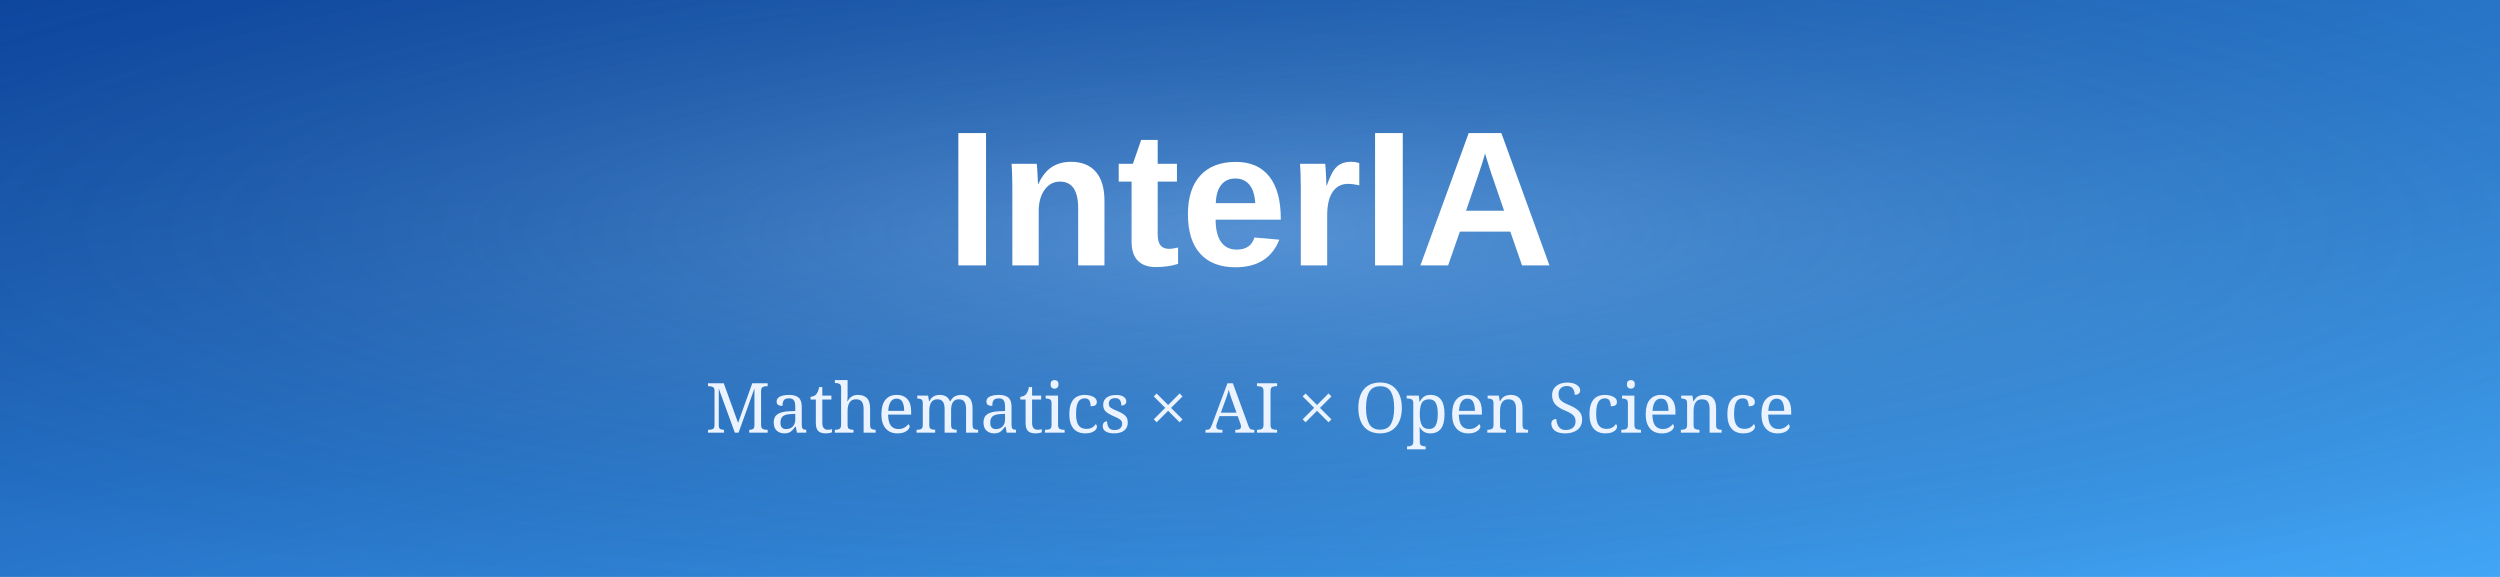
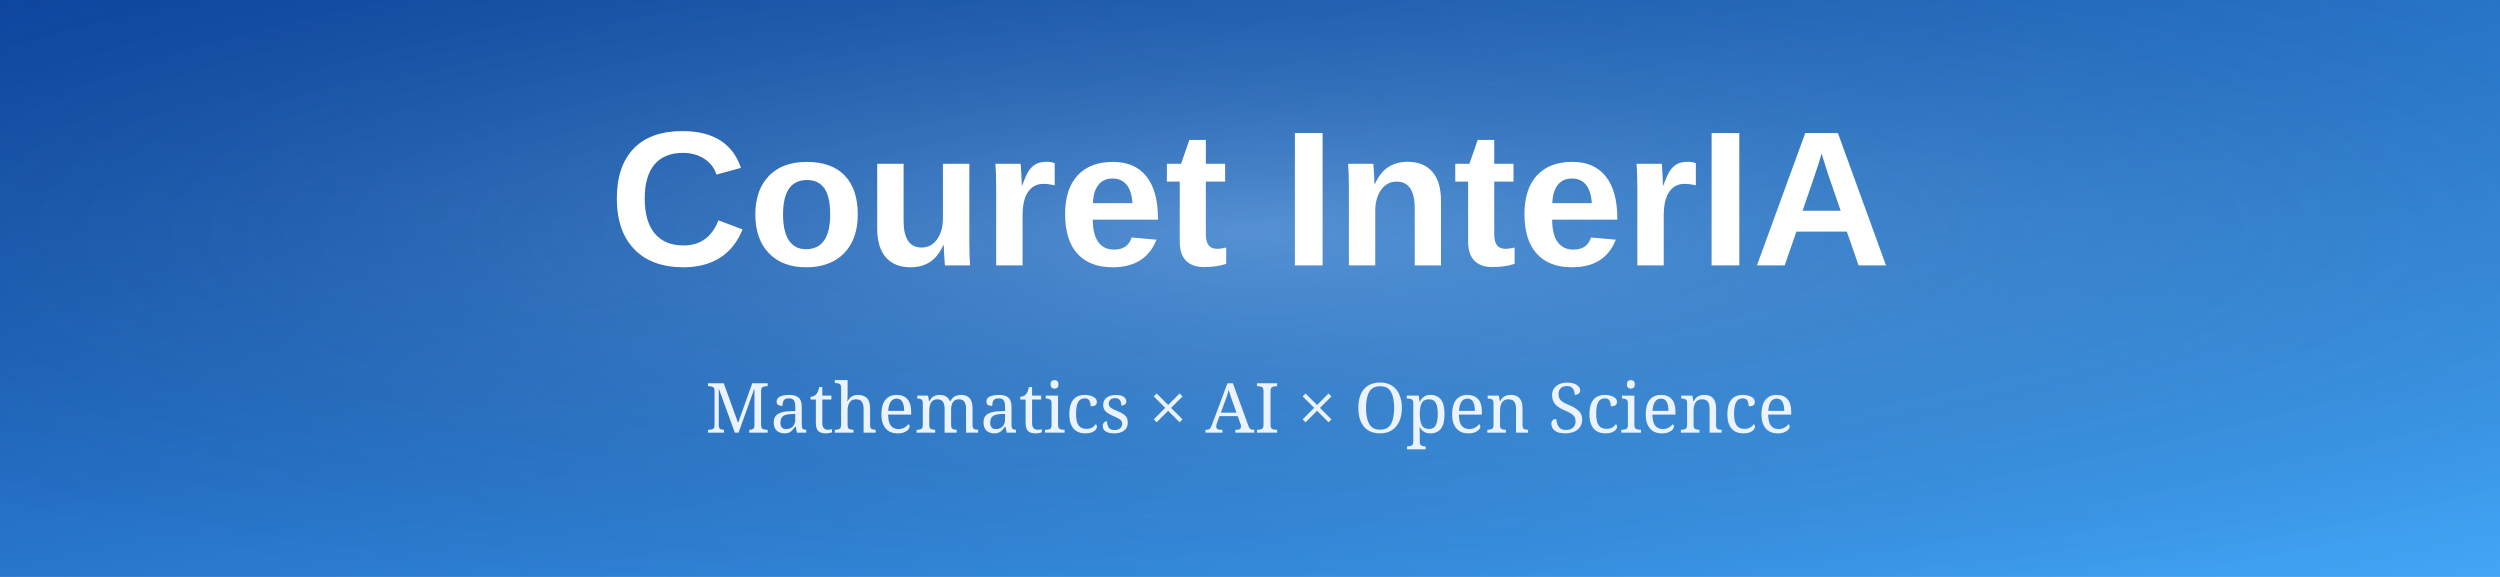
<svg xmlns="http://www.w3.org/2000/svg" width="1300" height="300">
  <defs>
    <linearGradient id="orgbg2" x1="0" y1="0" x2="1" y2="1">
      <stop offset="0%" stop-color="#0d47a1" />
      <stop offset="100%" stop-color="#42a5f5" />
    </linearGradient>
    <radialGradient id="orGlow" cx="50%" cy="40%" r="70%">
      <stop offset="0%" stop-color="#ffffff" stop-opacity="0.22" />
      <stop offset="100%" stop-color="transparent" />
    </radialGradient>
  </defs>
  <rect width="1300" height="300" fill="url(#orgbg2)" />
  <rect width="1300" height="300" fill="url(#orGlow)" />
  <text x="50%" y="46%" text-anchor="middle" font-weight="bold" font-family="Liberation Sans, Arial" font-size="100" fill="white">
-       InterIA
+       Couret InterIA
  </text>
  <text x="50%" y="75%" text-anchor="middle" font-family="Georgia" font-size="36" fill="#eaf3ff">
      Mathematics × AI × Open Science
  </text>
</svg>
